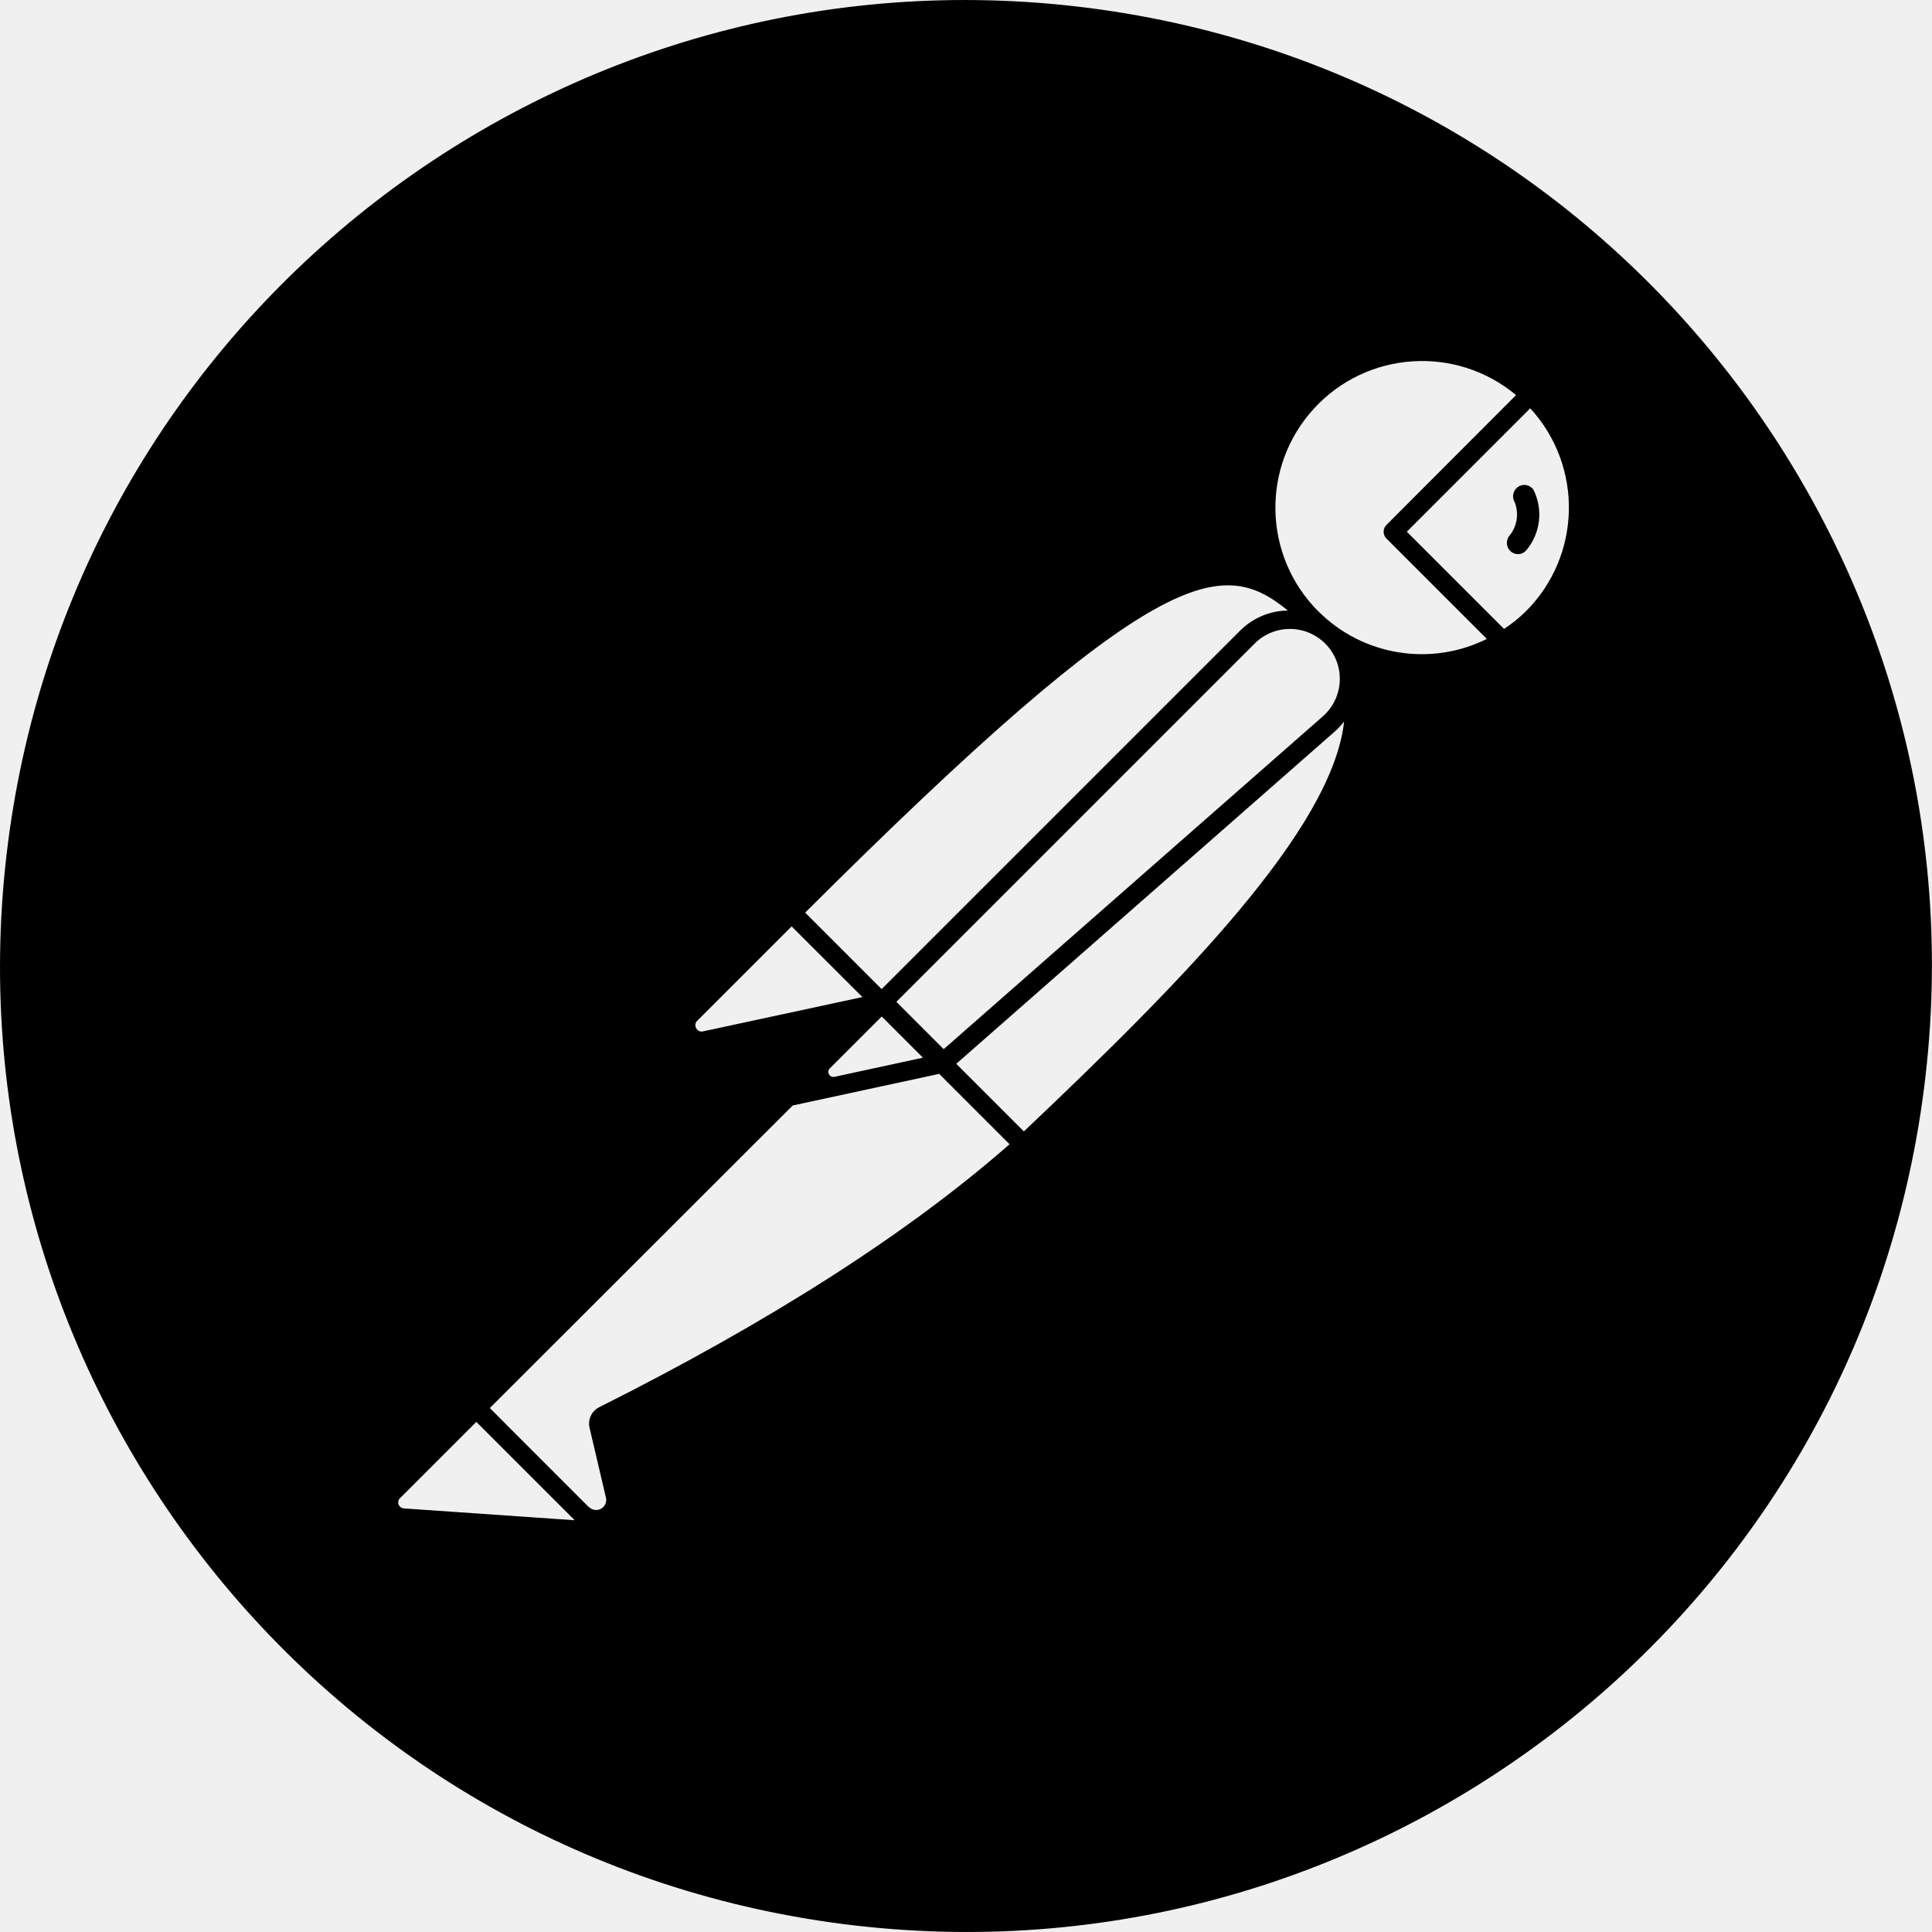
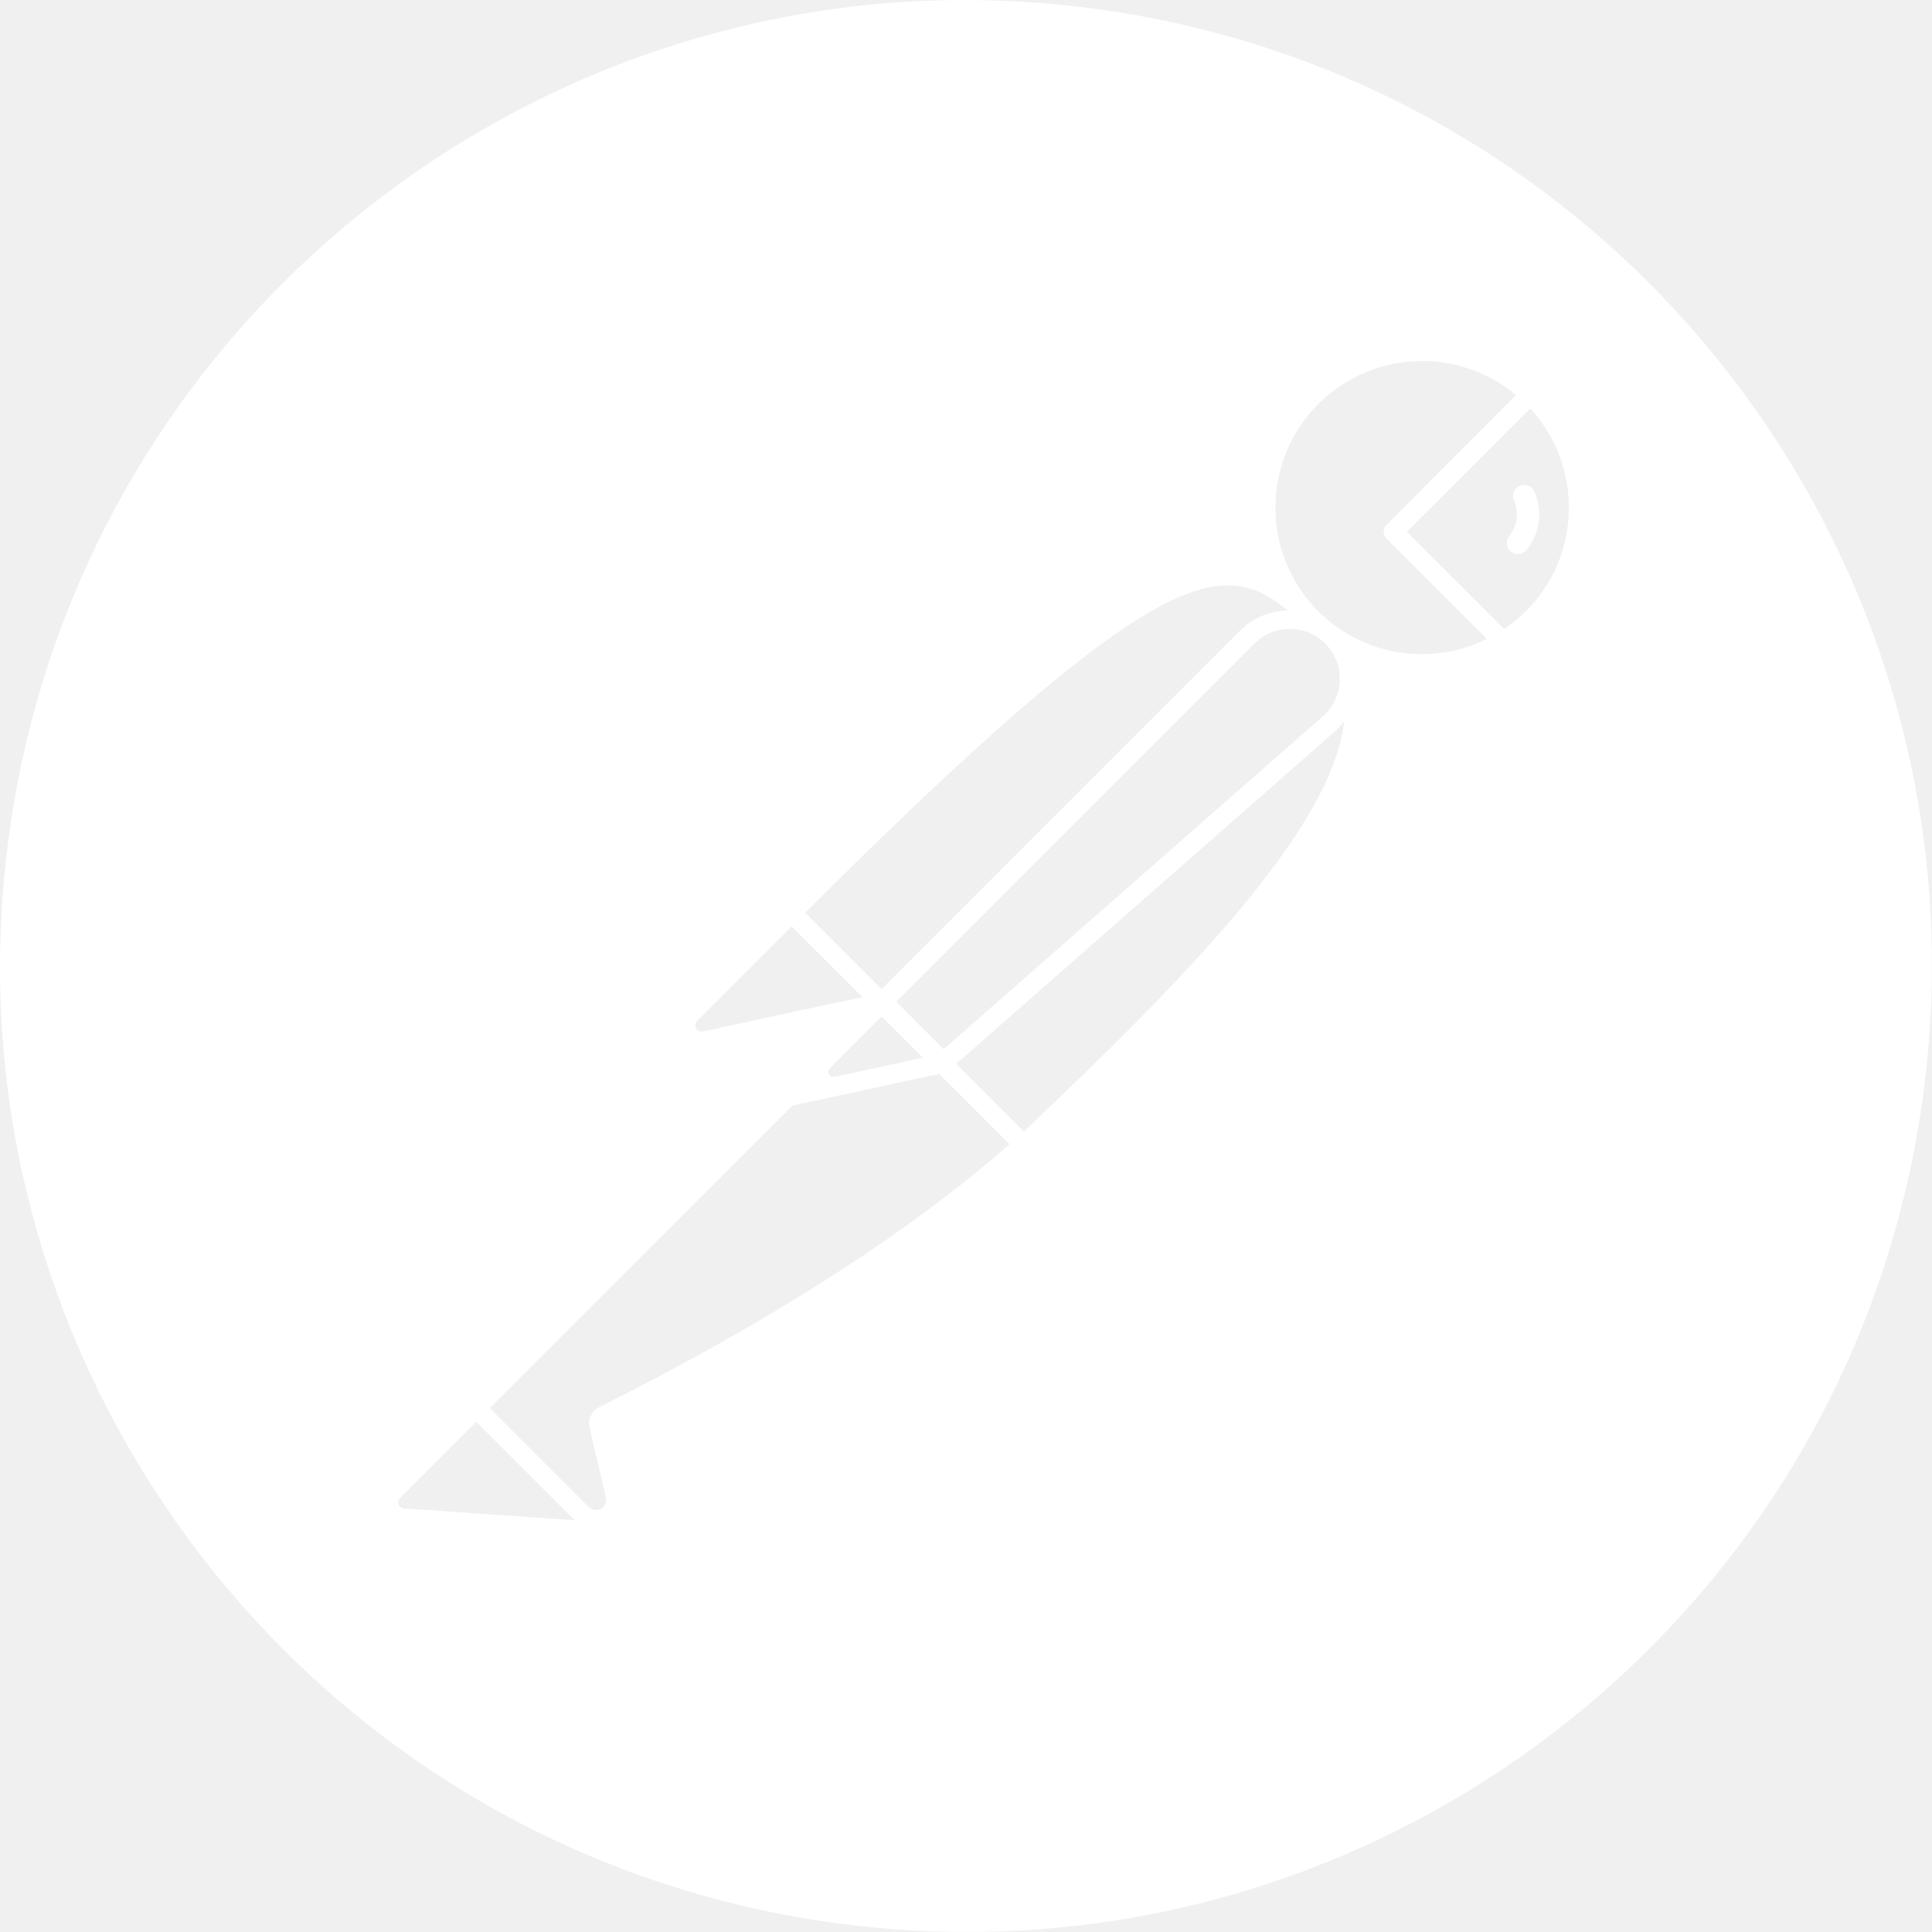
- <svg xmlns="http://www.w3.org/2000/svg" role="img" viewBox="0 0 24 24">
-   <path d="M13.527.099C6.955-.744.942 3.9.099 10.473c-.843 6.572 3.8 12.584 10.373 13.428 6.573.843 12.587-3.801 13.428-10.374C24.744 6.955 20.101.943 13.527.099zm2.471 7.485a.855.855 0 0 0-.593.25l-4.453 4.453-.307-.307-.643-.643c4.389-4.376 5.18-4.418 5.996-3.753zm-4.863 4.861l4.44-4.44a.62.62 0 1 1 .847.903l-4.699 4.125-.588-.588zm.33.694l-1.1.238a.06.06 0 0 1-.067-.032.06.06 0 0 1 .01-.073l.645-.645.512.512zm-2.803-.459l1.172-1.172.879.878-1.979.426a.074.074 0 0 1-.085-.039.072.072 0 0 1 .013-.093zm-3.646 6.058a.076.076 0 0 1-.069-.083.077.077 0 0 1 .022-.046h.002l.946-.946 1.222 1.222-2.123-.147zm2.425-1.256a.228.228 0 0 0-.117.256l.203.865a.125.125 0 0 1-.211.117h-.003l-.934-.934-.294-.295 3.762-3.758 1.82-.393.874.874c-1.255 1.102-2.971 2.201-5.1 3.268zm5.279-3.428h-.002l-.839-.839 4.699-4.125a.952.952 0 0 0 .119-.127c-.148 1.345-2.029 3.245-3.977 5.091zm3.657-6.46l-.003-.002a1.822 1.822 0 0 1 2.459-2.684l-1.61 1.613a.119.119 0 0 0 0 .169l1.247 1.247a1.817 1.817 0 0 1-2.093-.343zm2.578 0a1.714 1.714 0 0 1-.271.218h-.001l-1.207-1.207 1.533-1.533c.661.72.637 1.832-.054 2.522zM18.855 6.05a.143.143 0 0 0-.053.157.416.416 0 0 1-.053.45.14.14 0 0 0 .023.197.141.141 0 0 0 .084.03.14.14 0 0 0 .106-.05.691.691 0 0 0 .087-.751.138.138 0 0 0-.194-.033z" />
+ <svg xmlns="http://www.w3.org/2000/svg" width="24" height="24" viewBox="0 0 24 24" fill="none">
+   <g clip-path="url(#clip0_142_40)">
+     <path d="M13.527 0.099C6.955 -0.744 0.942 3.9 0.099 10.473C-0.744 17.045 3.899 23.057 10.472 23.901C17.045 24.744 23.059 20.1 23.9 13.527C24.744 6.955 20.101 0.943 13.527 0.099ZM15.998 7.584C15.775 7.587 15.562 7.676 15.405 7.834L10.952 12.287L10.645 11.98L10.002 11.337C14.391 6.961 15.182 6.919 15.998 7.584ZM11.135 12.445L15.575 8.005C15.633 7.944 15.703 7.895 15.781 7.862C15.858 7.829 15.942 7.812 16.026 7.813C16.11 7.813 16.194 7.831 16.271 7.864C16.348 7.898 16.418 7.947 16.476 8.008C16.533 8.07 16.578 8.143 16.607 8.222C16.635 8.301 16.648 8.386 16.642 8.47C16.637 8.554 16.615 8.636 16.577 8.712C16.539 8.787 16.486 8.854 16.422 8.908L11.723 13.033L11.135 12.445ZM11.465 13.139L10.365 13.377C10.352 13.38 10.338 13.378 10.326 13.372C10.314 13.367 10.304 13.357 10.298 13.345C10.291 13.333 10.289 13.32 10.29 13.307C10.292 13.293 10.298 13.281 10.308 13.272L10.953 12.627L11.465 13.139ZM8.662 12.68L9.834 11.508L10.713 12.386L8.734 12.812C8.717 12.816 8.7 12.815 8.684 12.807C8.669 12.8 8.656 12.788 8.649 12.773C8.64 12.758 8.636 12.741 8.638 12.724C8.64 12.707 8.649 12.691 8.662 12.68ZM5.016 18.738C5.006 18.737 4.996 18.734 4.987 18.729C4.978 18.725 4.97 18.718 4.964 18.711C4.958 18.703 4.953 18.694 4.95 18.684C4.947 18.675 4.946 18.665 4.947 18.655C4.949 18.637 4.956 18.621 4.969 18.609H4.971L5.917 17.663L7.139 18.885L5.016 18.738ZM7.441 17.482C7.395 17.505 7.359 17.543 7.338 17.59C7.317 17.636 7.312 17.688 7.324 17.738L7.527 18.603C7.533 18.63 7.531 18.657 7.52 18.683C7.509 18.708 7.49 18.729 7.466 18.742C7.442 18.755 7.414 18.76 7.387 18.756C7.36 18.752 7.335 18.739 7.316 18.72H7.313L6.379 17.786L6.085 17.491L9.847 13.733L11.667 13.34L12.541 14.214C11.286 15.316 9.57 16.415 7.441 17.482ZM12.72 14.054H12.718L11.879 13.215L16.578 9.09C16.621 9.051 16.661 9.009 16.697 8.963C16.549 10.308 14.668 12.208 12.72 14.054ZM16.377 7.594L16.374 7.592C16.043 7.26 15.853 6.813 15.844 6.344C15.834 5.876 16.005 5.421 16.322 5.076C16.638 4.73 17.076 4.52 17.544 4.489C18.011 4.457 18.473 4.607 18.833 4.908L17.223 6.521C17.212 6.532 17.203 6.545 17.197 6.56C17.191 6.574 17.188 6.59 17.188 6.605C17.188 6.621 17.191 6.637 17.197 6.651C17.203 6.666 17.212 6.679 17.223 6.69L18.47 7.937C18.129 8.106 17.744 8.164 17.368 8.102C16.993 8.041 16.646 7.863 16.377 7.594ZM18.955 7.594C18.872 7.675 18.781 7.749 18.684 7.812L17.476 6.605L19.009 5.072C19.67 5.792 19.646 6.904 18.955 7.594ZM18.855 6.05C18.831 6.067 18.813 6.092 18.803 6.12C18.794 6.148 18.793 6.178 18.802 6.207C18.837 6.279 18.851 6.36 18.842 6.44C18.833 6.52 18.8 6.595 18.749 6.657C18.737 6.671 18.729 6.688 18.724 6.706C18.719 6.723 18.717 6.742 18.719 6.76C18.722 6.778 18.727 6.796 18.736 6.812C18.745 6.828 18.757 6.842 18.772 6.854C18.796 6.873 18.825 6.883 18.856 6.884C18.876 6.884 18.896 6.879 18.914 6.87C18.933 6.862 18.949 6.849 18.962 6.834C19.048 6.731 19.102 6.605 19.117 6.471C19.133 6.338 19.109 6.203 19.049 6.083C19.038 6.068 19.025 6.055 19.009 6.045C18.994 6.035 18.977 6.029 18.959 6.026C18.941 6.023 18.922 6.023 18.904 6.027C18.887 6.031 18.87 6.039 18.855 6.05Z" fill="white" />
+   </g>
+   <defs>
+     <clipPath id="clip0_142_40">
+       <rect width="24" height="24" fill="white" />
+     </clipPath>
+   </defs>
</svg>
